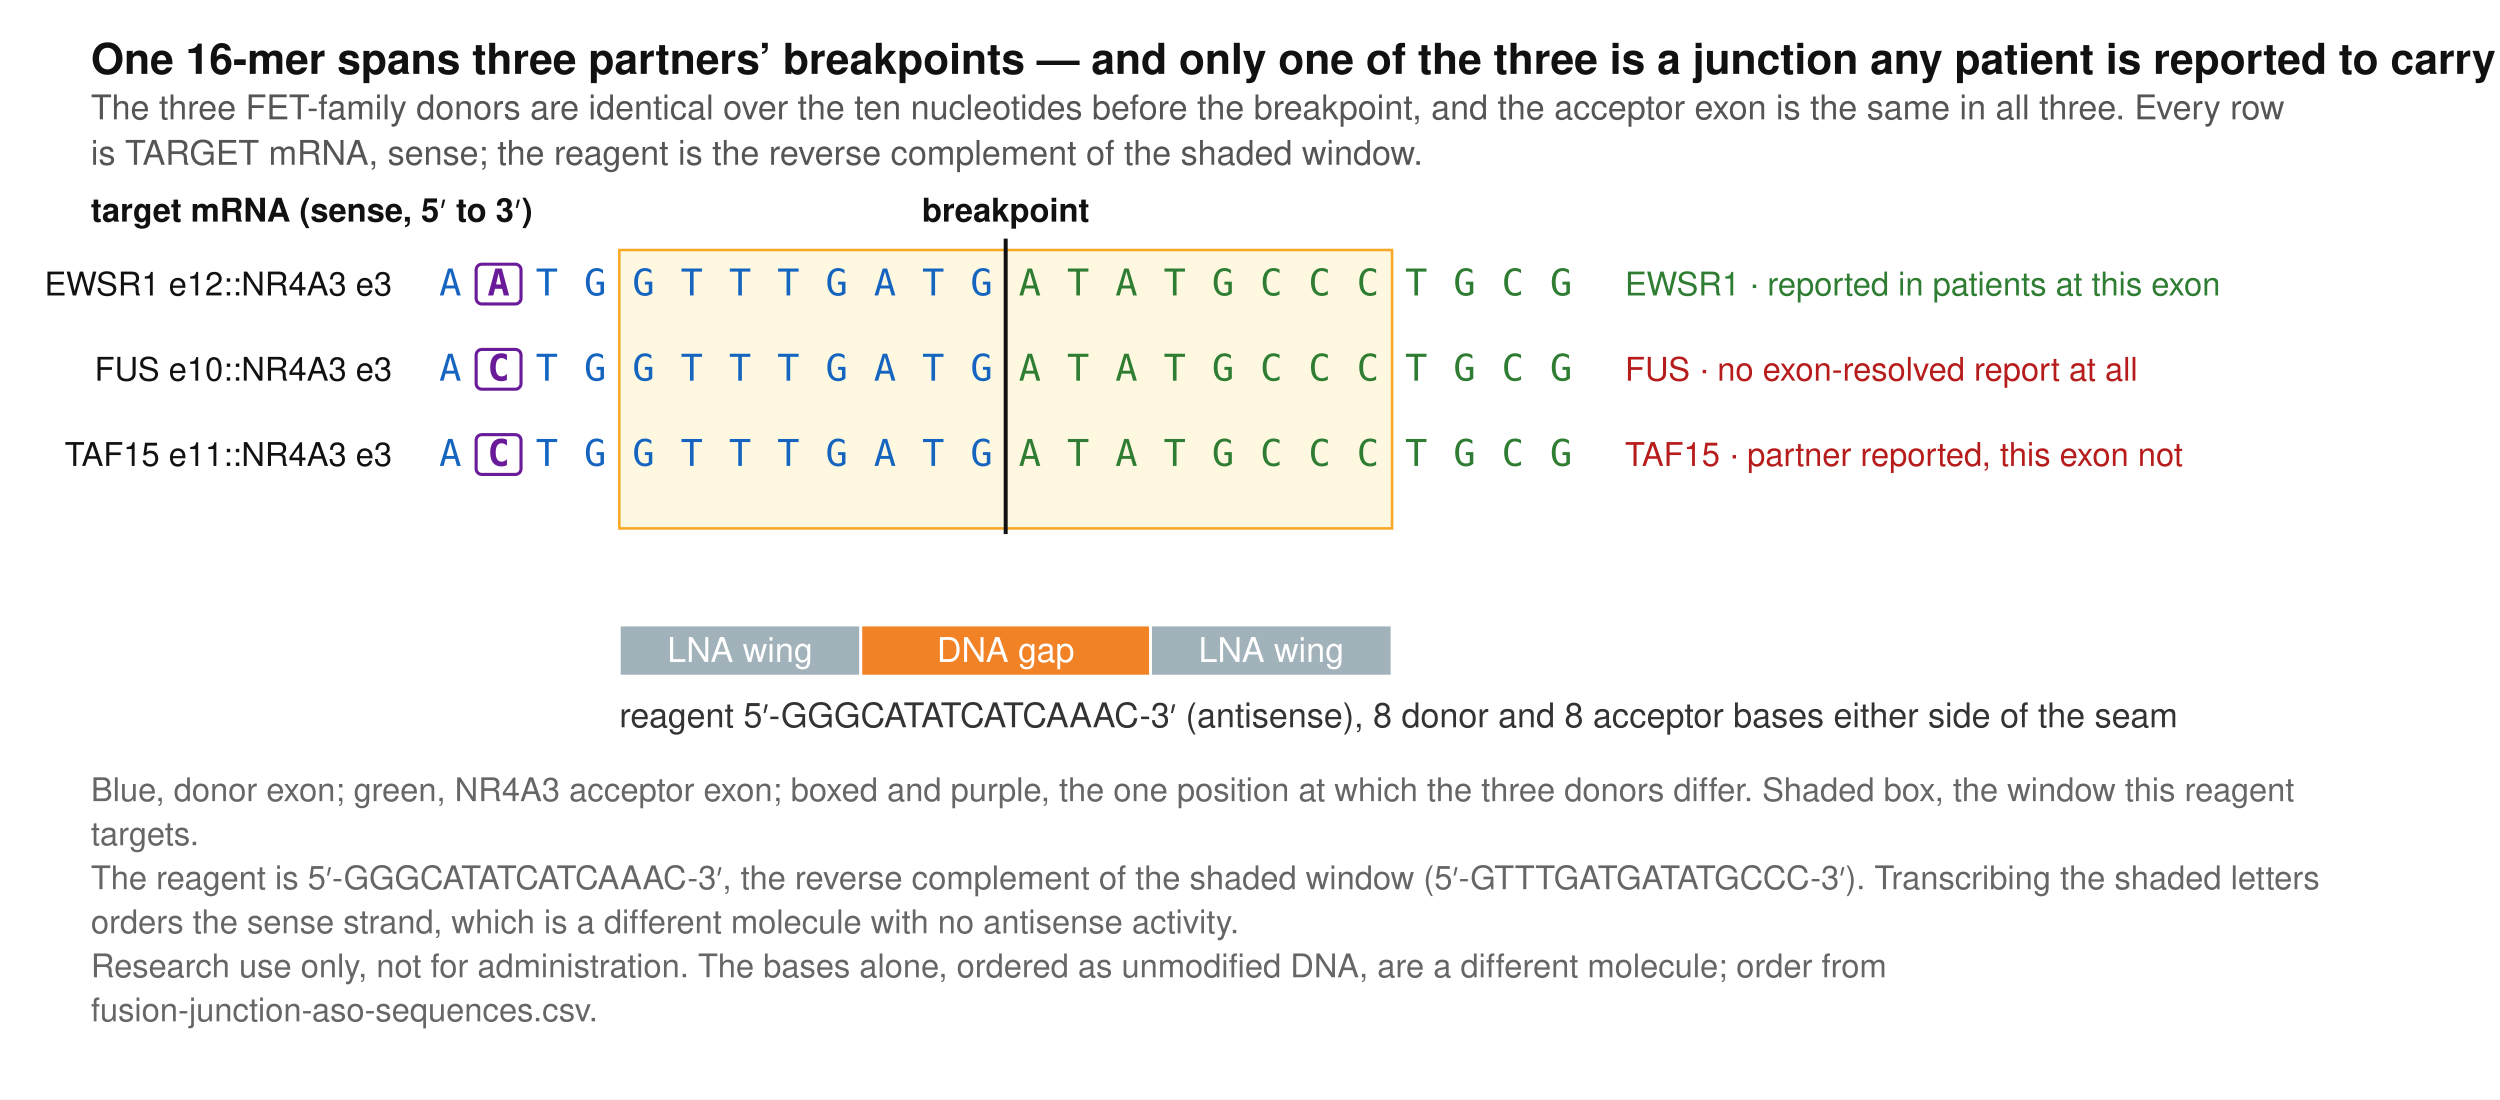
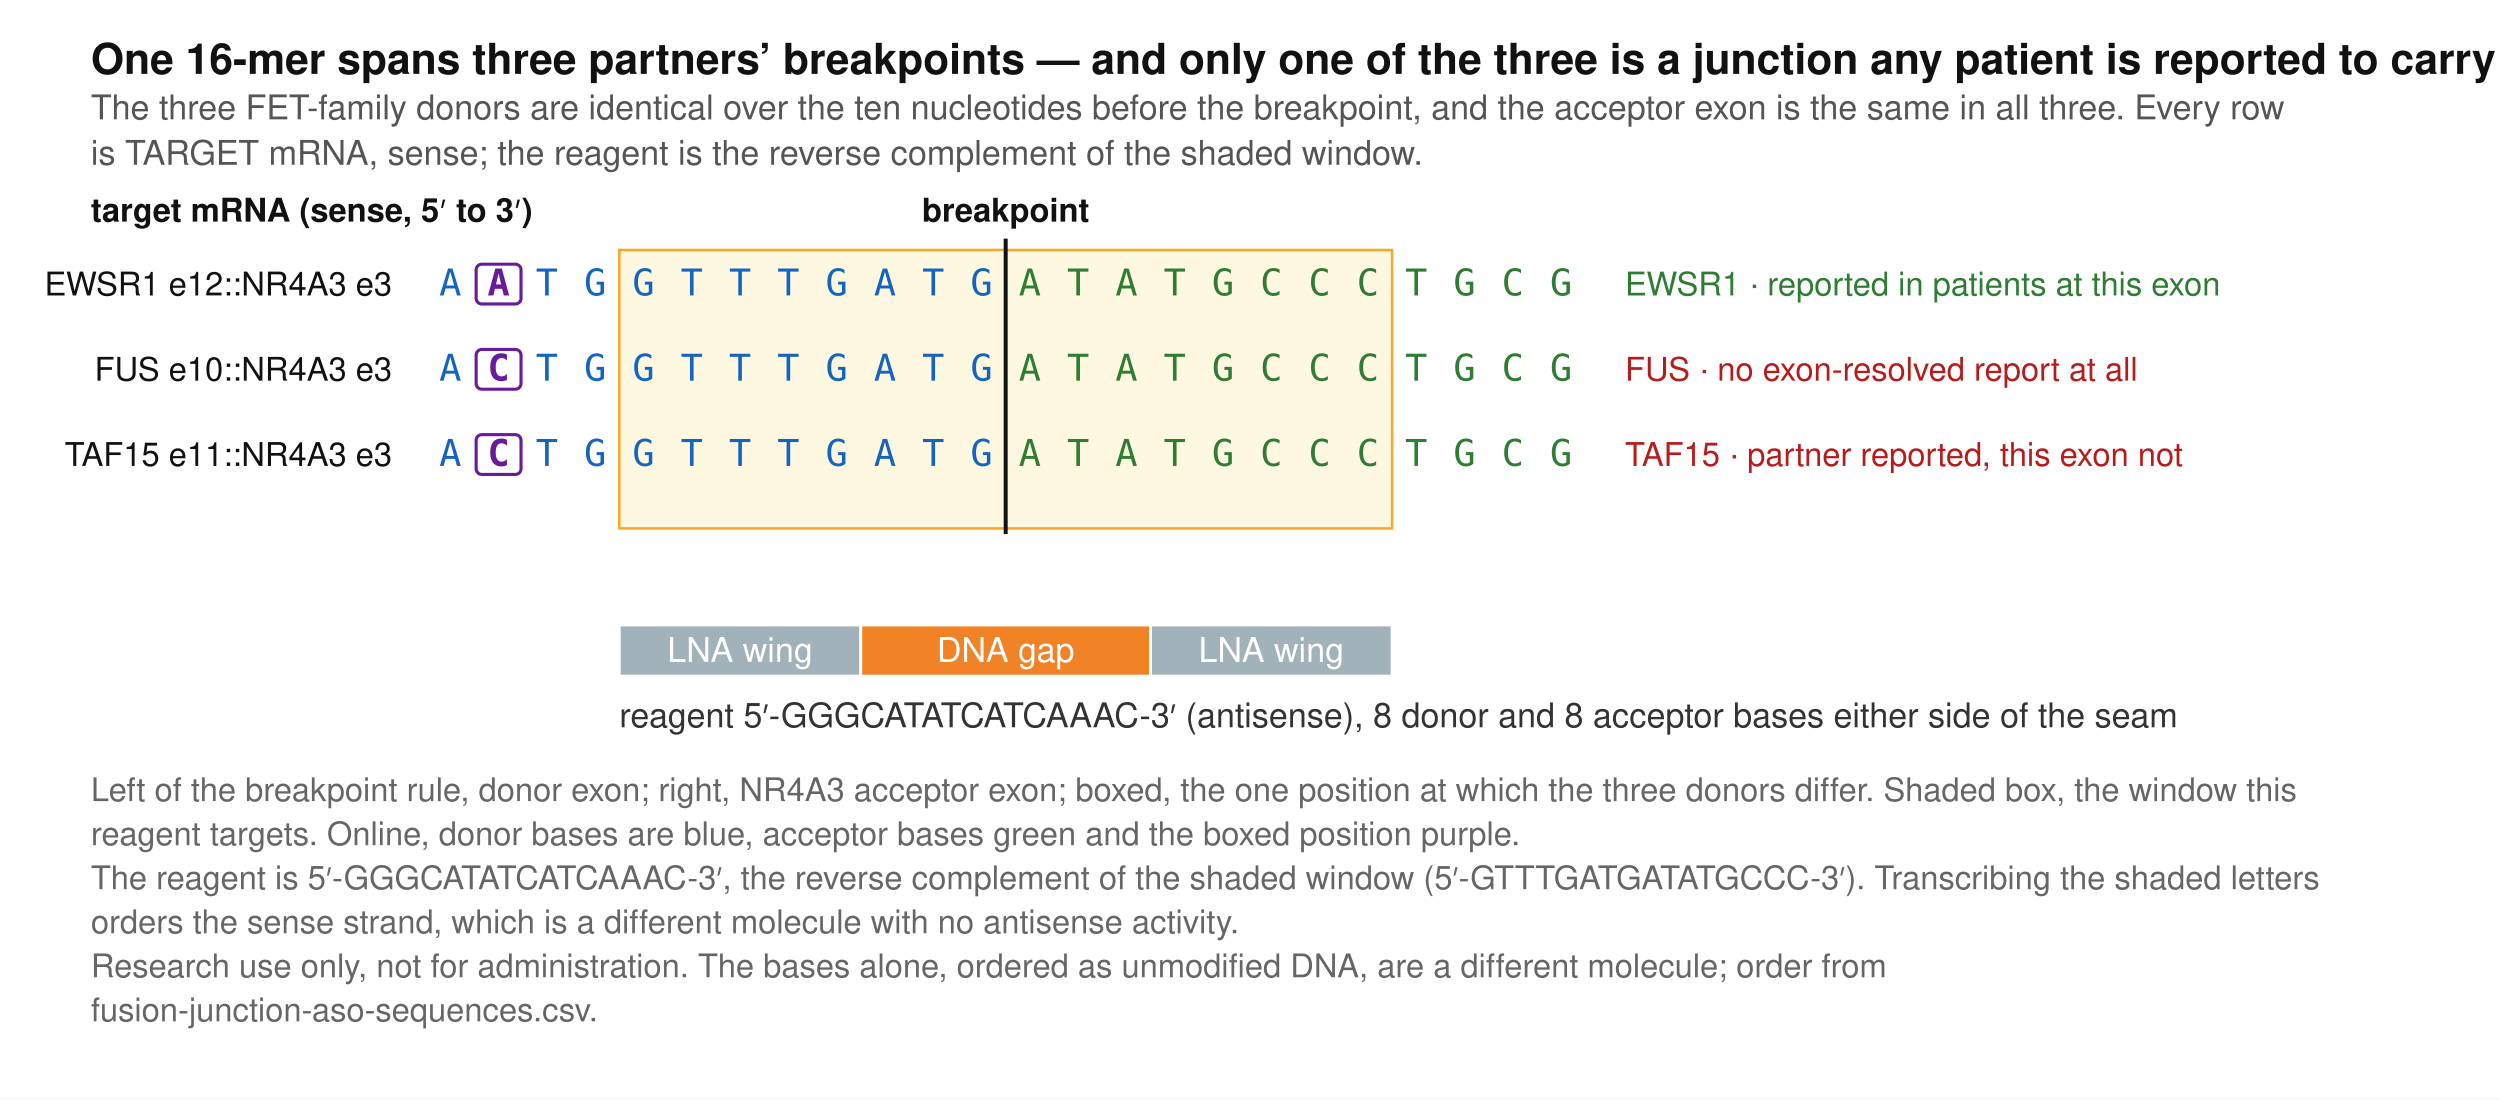
<svg xmlns="http://www.w3.org/2000/svg" width="880" height="387" viewBox="0 0 880 387" font-family="Helvetica,Arial,sans-serif">
  <rect width="880" height="387" fill="#ffffff" />
  <text x="32" y="26" font-size="15" fill="#111" font-weight="600">One 16-mer spans three partners’ breakpoints — and only one of the three is a junction any patient is reported to carry</text>
  <text x="32" y="42" font-size="12" fill="#555">The three FET-family donors are identical over the ten nucleotides before the breakpoint, and the acceptor exon is the same in all three. Every row</text>
  <text x="32" y="58" font-size="12" fill="#555">is TARGET mRNA, sense; the reagent is the reverse complement of the shaded window.</text>
  <text x="32" y="78" font-size="11.5" fill="#111" font-weight="600">target mRNA (sense, 5′ to 3′)</text>
  <rect x="218" y="88" width="272" height="98" fill="#fff8e1" stroke="#f9a825" stroke-width="0.9" />
  <text x="138" y="104" font-size="11.5" fill="#111" text-anchor="end">EWSR1 e12::NR4A3 e3</text>
  <text x="158.5" y="104" font-size="13" fill="#1565c0" font-family="monospace" font-weight="400" text-anchor="middle">A</text>
  <rect x="167.6" y="93" width="15.8" height="14" rx="2" fill="none" stroke="#6a1b9a" stroke-width="1.1" />
  <text x="175.5" y="104" font-size="13" fill="#6a1b9a" font-family="monospace" font-weight="700" text-anchor="middle">A</text>
  <text x="192.5" y="104" font-size="13" fill="#1565c0" font-family="monospace" font-weight="400" text-anchor="middle">T</text>
  <text x="209.5" y="104" font-size="13" fill="#1565c0" font-family="monospace" font-weight="400" text-anchor="middle">G</text>
  <text x="226.5" y="104" font-size="13" fill="#1565c0" font-family="monospace" font-weight="400" text-anchor="middle">G</text>
  <text x="243.5" y="104" font-size="13" fill="#1565c0" font-family="monospace" font-weight="400" text-anchor="middle">T</text>
  <text x="260.5" y="104" font-size="13" fill="#1565c0" font-family="monospace" font-weight="400" text-anchor="middle">T</text>
  <text x="277.5" y="104" font-size="13" fill="#1565c0" font-family="monospace" font-weight="400" text-anchor="middle">T</text>
  <text x="294.5" y="104" font-size="13" fill="#1565c0" font-family="monospace" font-weight="400" text-anchor="middle">G</text>
  <text x="311.5" y="104" font-size="13" fill="#1565c0" font-family="monospace" font-weight="400" text-anchor="middle">A</text>
  <text x="328.5" y="104" font-size="13" fill="#1565c0" font-family="monospace" font-weight="400" text-anchor="middle">T</text>
  <text x="345.5" y="104" font-size="13" fill="#1565c0" font-family="monospace" font-weight="400" text-anchor="middle">G</text>
  <text x="362.5" y="104" font-size="13" fill="#2e7d32" font-family="monospace" font-weight="400" text-anchor="middle">A</text>
  <text x="379.5" y="104" font-size="13" fill="#2e7d32" font-family="monospace" font-weight="400" text-anchor="middle">T</text>
  <text x="396.5" y="104" font-size="13" fill="#2e7d32" font-family="monospace" font-weight="400" text-anchor="middle">A</text>
  <text x="413.5" y="104" font-size="13" fill="#2e7d32" font-family="monospace" font-weight="400" text-anchor="middle">T</text>
  <text x="430.5" y="104" font-size="13" fill="#2e7d32" font-family="monospace" font-weight="400" text-anchor="middle">G</text>
  <text x="447.5" y="104" font-size="13" fill="#2e7d32" font-family="monospace" font-weight="400" text-anchor="middle">C</text>
  <text x="464.5" y="104" font-size="13" fill="#2e7d32" font-family="monospace" font-weight="400" text-anchor="middle">C</text>
  <text x="481.5" y="104" font-size="13" fill="#2e7d32" font-family="monospace" font-weight="400" text-anchor="middle">C</text>
  <text x="498.5" y="104" font-size="13" fill="#2e7d32" font-family="monospace" font-weight="400" text-anchor="middle">T</text>
  <text x="515.5" y="104" font-size="13" fill="#2e7d32" font-family="monospace" font-weight="400" text-anchor="middle">G</text>
  <text x="532.5" y="104" font-size="13" fill="#2e7d32" font-family="monospace" font-weight="400" text-anchor="middle">C</text>
  <text x="549.5" y="104" font-size="13" fill="#2e7d32" font-family="monospace" font-weight="400" text-anchor="middle">G</text>
  <text x="572" y="104" font-size="11.5" fill="#2e7d32">EWSR1 · reported in patients at this exon</text>
  <text x="138" y="134" font-size="11.5" fill="#111" text-anchor="end">FUS e10::NR4A3 e3</text>
  <text x="158.5" y="134" font-size="13" fill="#1565c0" font-family="monospace" font-weight="400" text-anchor="middle">A</text>
  <rect x="167.6" y="123" width="15.8" height="14" rx="2" fill="none" stroke="#6a1b9a" stroke-width="1.1" />
  <text x="175.5" y="134" font-size="13" fill="#6a1b9a" font-family="monospace" font-weight="700" text-anchor="middle">C</text>
  <text x="192.5" y="134" font-size="13" fill="#1565c0" font-family="monospace" font-weight="400" text-anchor="middle">T</text>
  <text x="209.5" y="134" font-size="13" fill="#1565c0" font-family="monospace" font-weight="400" text-anchor="middle">G</text>
  <text x="226.5" y="134" font-size="13" fill="#1565c0" font-family="monospace" font-weight="400" text-anchor="middle">G</text>
  <text x="243.5" y="134" font-size="13" fill="#1565c0" font-family="monospace" font-weight="400" text-anchor="middle">T</text>
  <text x="260.5" y="134" font-size="13" fill="#1565c0" font-family="monospace" font-weight="400" text-anchor="middle">T</text>
  <text x="277.5" y="134" font-size="13" fill="#1565c0" font-family="monospace" font-weight="400" text-anchor="middle">T</text>
  <text x="294.5" y="134" font-size="13" fill="#1565c0" font-family="monospace" font-weight="400" text-anchor="middle">G</text>
  <text x="311.5" y="134" font-size="13" fill="#1565c0" font-family="monospace" font-weight="400" text-anchor="middle">A</text>
  <text x="328.5" y="134" font-size="13" fill="#1565c0" font-family="monospace" font-weight="400" text-anchor="middle">T</text>
  <text x="345.5" y="134" font-size="13" fill="#1565c0" font-family="monospace" font-weight="400" text-anchor="middle">G</text>
  <text x="362.5" y="134" font-size="13" fill="#2e7d32" font-family="monospace" font-weight="400" text-anchor="middle">A</text>
  <text x="379.5" y="134" font-size="13" fill="#2e7d32" font-family="monospace" font-weight="400" text-anchor="middle">T</text>
  <text x="396.5" y="134" font-size="13" fill="#2e7d32" font-family="monospace" font-weight="400" text-anchor="middle">A</text>
  <text x="413.5" y="134" font-size="13" fill="#2e7d32" font-family="monospace" font-weight="400" text-anchor="middle">T</text>
  <text x="430.5" y="134" font-size="13" fill="#2e7d32" font-family="monospace" font-weight="400" text-anchor="middle">G</text>
  <text x="447.5" y="134" font-size="13" fill="#2e7d32" font-family="monospace" font-weight="400" text-anchor="middle">C</text>
  <text x="464.5" y="134" font-size="13" fill="#2e7d32" font-family="monospace" font-weight="400" text-anchor="middle">C</text>
  <text x="481.5" y="134" font-size="13" fill="#2e7d32" font-family="monospace" font-weight="400" text-anchor="middle">C</text>
  <text x="498.5" y="134" font-size="13" fill="#2e7d32" font-family="monospace" font-weight="400" text-anchor="middle">T</text>
  <text x="515.5" y="134" font-size="13" fill="#2e7d32" font-family="monospace" font-weight="400" text-anchor="middle">G</text>
  <text x="532.5" y="134" font-size="13" fill="#2e7d32" font-family="monospace" font-weight="400" text-anchor="middle">C</text>
  <text x="549.5" y="134" font-size="13" fill="#2e7d32" font-family="monospace" font-weight="400" text-anchor="middle">G</text>
  <text x="572" y="134" font-size="11.5" fill="#b71c1c">FUS · no exon-resolved report at all</text>
  <text x="138" y="164" font-size="11.5" fill="#111" text-anchor="end">TAF15 e11::NR4A3 e3</text>
  <text x="158.5" y="164" font-size="13" fill="#1565c0" font-family="monospace" font-weight="400" text-anchor="middle">A</text>
  <rect x="167.6" y="153" width="15.8" height="14" rx="2" fill="none" stroke="#6a1b9a" stroke-width="1.1" />
  <text x="175.5" y="164" font-size="13" fill="#6a1b9a" font-family="monospace" font-weight="700" text-anchor="middle">C</text>
  <text x="192.5" y="164" font-size="13" fill="#1565c0" font-family="monospace" font-weight="400" text-anchor="middle">T</text>
  <text x="209.5" y="164" font-size="13" fill="#1565c0" font-family="monospace" font-weight="400" text-anchor="middle">G</text>
  <text x="226.5" y="164" font-size="13" fill="#1565c0" font-family="monospace" font-weight="400" text-anchor="middle">G</text>
  <text x="243.5" y="164" font-size="13" fill="#1565c0" font-family="monospace" font-weight="400" text-anchor="middle">T</text>
  <text x="260.5" y="164" font-size="13" fill="#1565c0" font-family="monospace" font-weight="400" text-anchor="middle">T</text>
  <text x="277.5" y="164" font-size="13" fill="#1565c0" font-family="monospace" font-weight="400" text-anchor="middle">T</text>
  <text x="294.5" y="164" font-size="13" fill="#1565c0" font-family="monospace" font-weight="400" text-anchor="middle">G</text>
  <text x="311.5" y="164" font-size="13" fill="#1565c0" font-family="monospace" font-weight="400" text-anchor="middle">A</text>
  <text x="328.5" y="164" font-size="13" fill="#1565c0" font-family="monospace" font-weight="400" text-anchor="middle">T</text>
  <text x="345.5" y="164" font-size="13" fill="#1565c0" font-family="monospace" font-weight="400" text-anchor="middle">G</text>
  <text x="362.5" y="164" font-size="13" fill="#2e7d32" font-family="monospace" font-weight="400" text-anchor="middle">A</text>
  <text x="379.5" y="164" font-size="13" fill="#2e7d32" font-family="monospace" font-weight="400" text-anchor="middle">T</text>
  <text x="396.5" y="164" font-size="13" fill="#2e7d32" font-family="monospace" font-weight="400" text-anchor="middle">A</text>
  <text x="413.5" y="164" font-size="13" fill="#2e7d32" font-family="monospace" font-weight="400" text-anchor="middle">T</text>
  <text x="430.5" y="164" font-size="13" fill="#2e7d32" font-family="monospace" font-weight="400" text-anchor="middle">G</text>
  <text x="447.5" y="164" font-size="13" fill="#2e7d32" font-family="monospace" font-weight="400" text-anchor="middle">C</text>
  <text x="464.5" y="164" font-size="13" fill="#2e7d32" font-family="monospace" font-weight="400" text-anchor="middle">C</text>
  <text x="481.5" y="164" font-size="13" fill="#2e7d32" font-family="monospace" font-weight="400" text-anchor="middle">C</text>
  <text x="498.5" y="164" font-size="13" fill="#2e7d32" font-family="monospace" font-weight="400" text-anchor="middle">T</text>
  <text x="515.5" y="164" font-size="13" fill="#2e7d32" font-family="monospace" font-weight="400" text-anchor="middle">G</text>
  <text x="532.5" y="164" font-size="13" fill="#2e7d32" font-family="monospace" font-weight="400" text-anchor="middle">C</text>
  <text x="549.5" y="164" font-size="13" fill="#2e7d32" font-family="monospace" font-weight="400" text-anchor="middle">G</text>
  <text x="572" y="164" font-size="11.5" fill="#b71c1c">TAF15 · partner reported, this exon not</text>
  <line x1="354" y1="84" x2="354" y2="188" stroke="#111" stroke-width="1.4" />
  <text x="354" y="78" font-size="11.5" fill="#111" text-anchor="middle" font-weight="600">breakpoint</text>
  <rect x="218" y="220" width="85" height="18" fill="#90a4ae" opacity="0.85" stroke="#ffffff" />
  <text x="260.5" y="233" font-size="12" fill="#ffffff" text-anchor="middle">LNA wing</text>
  <rect x="303" y="220" width="102" height="18" fill="#ef6c00" opacity="0.85" stroke="#ffffff" />
  <text x="354.0" y="233" font-size="12" fill="#ffffff" text-anchor="middle">DNA gap</text>
  <rect x="405" y="220" width="85" height="18" fill="#90a4ae" opacity="0.85" stroke="#ffffff" />
  <text x="447.5" y="233" font-size="12" fill="#ffffff" text-anchor="middle">LNA wing</text>
  <text x="218" y="256" font-size="12" fill="#333">reagent 5′-GGGCATATCATCAAAC-3′ (antisense), 8 donor and 8 acceptor bases either side of the seam</text>
-   <text x="32" y="282.0" font-size="11.5" fill="#666">Blue, donor exon; green, NR4A3 acceptor exon; boxed and purple, the one position at which the three donors differ. Shaded box, the window this reagent</text>
-   <text x="32" y="297.5" font-size="11.5" fill="#666">targets.</text>
+   <text x="32" y="282.0" font-size="11.5" fill="#666">Left of the breakpoint rule, donor exon; right, NR4A3 acceptor exon; boxed, the one position at which the three donors differ. Shaded box, the window this</text>
+   <text x="32" y="297.5" font-size="11.5" fill="#666">reagent targets. Online, donor bases are blue, acceptor bases green and the boxed position purple.</text>
  <text x="32" y="313.0" font-size="11.5" fill="#666">The reagent is 5′-GGGCATATCATCAAAC-3′, the reverse complement of the shaded window (5′-GTTTGATGATATGCCC-3′). Transcribing the shaded letters</text>
  <text x="32" y="328.5" font-size="11.5" fill="#666">orders the sense strand, which is a different molecule with no antisense activity.</text>
  <text x="32" y="344.0" font-size="11.5" fill="#666">Research use only, not for administration. The bases alone, ordered as unmodified DNA, are a different molecule; order from</text>
  <text x="32" y="359.5" font-size="11.5" fill="#666">fusion-junction-aso-sequences.csv.</text>
</svg>
